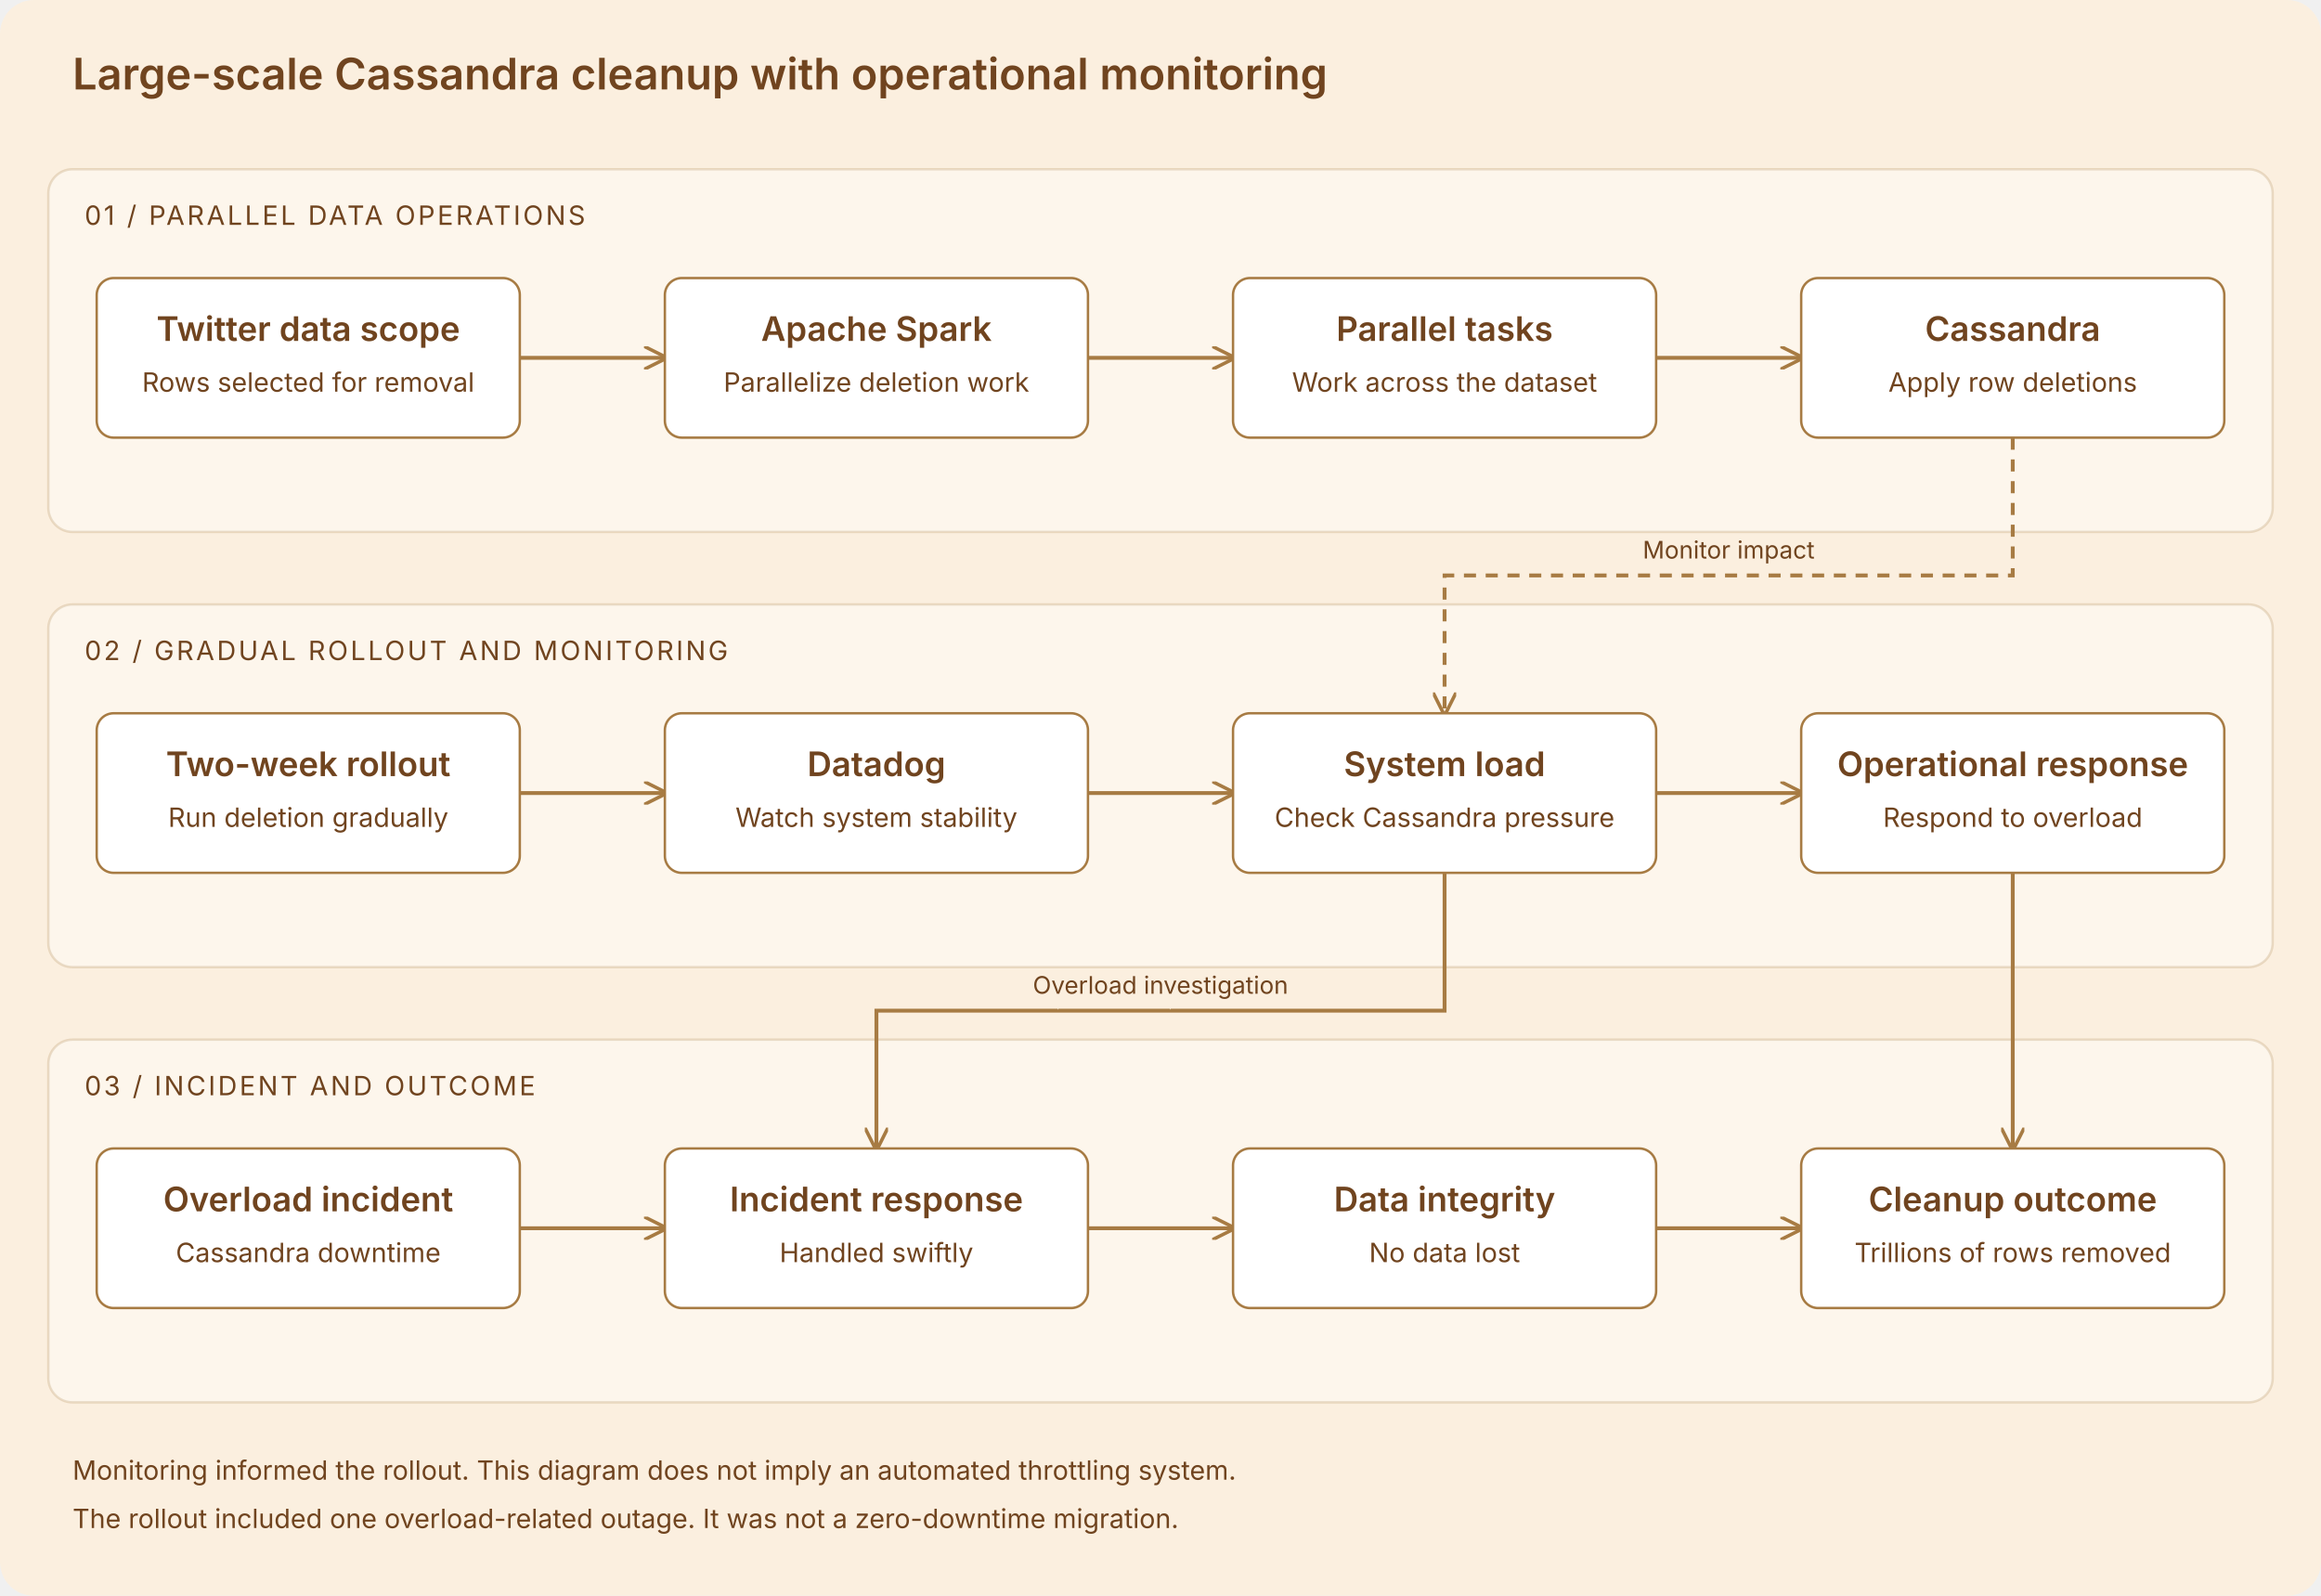
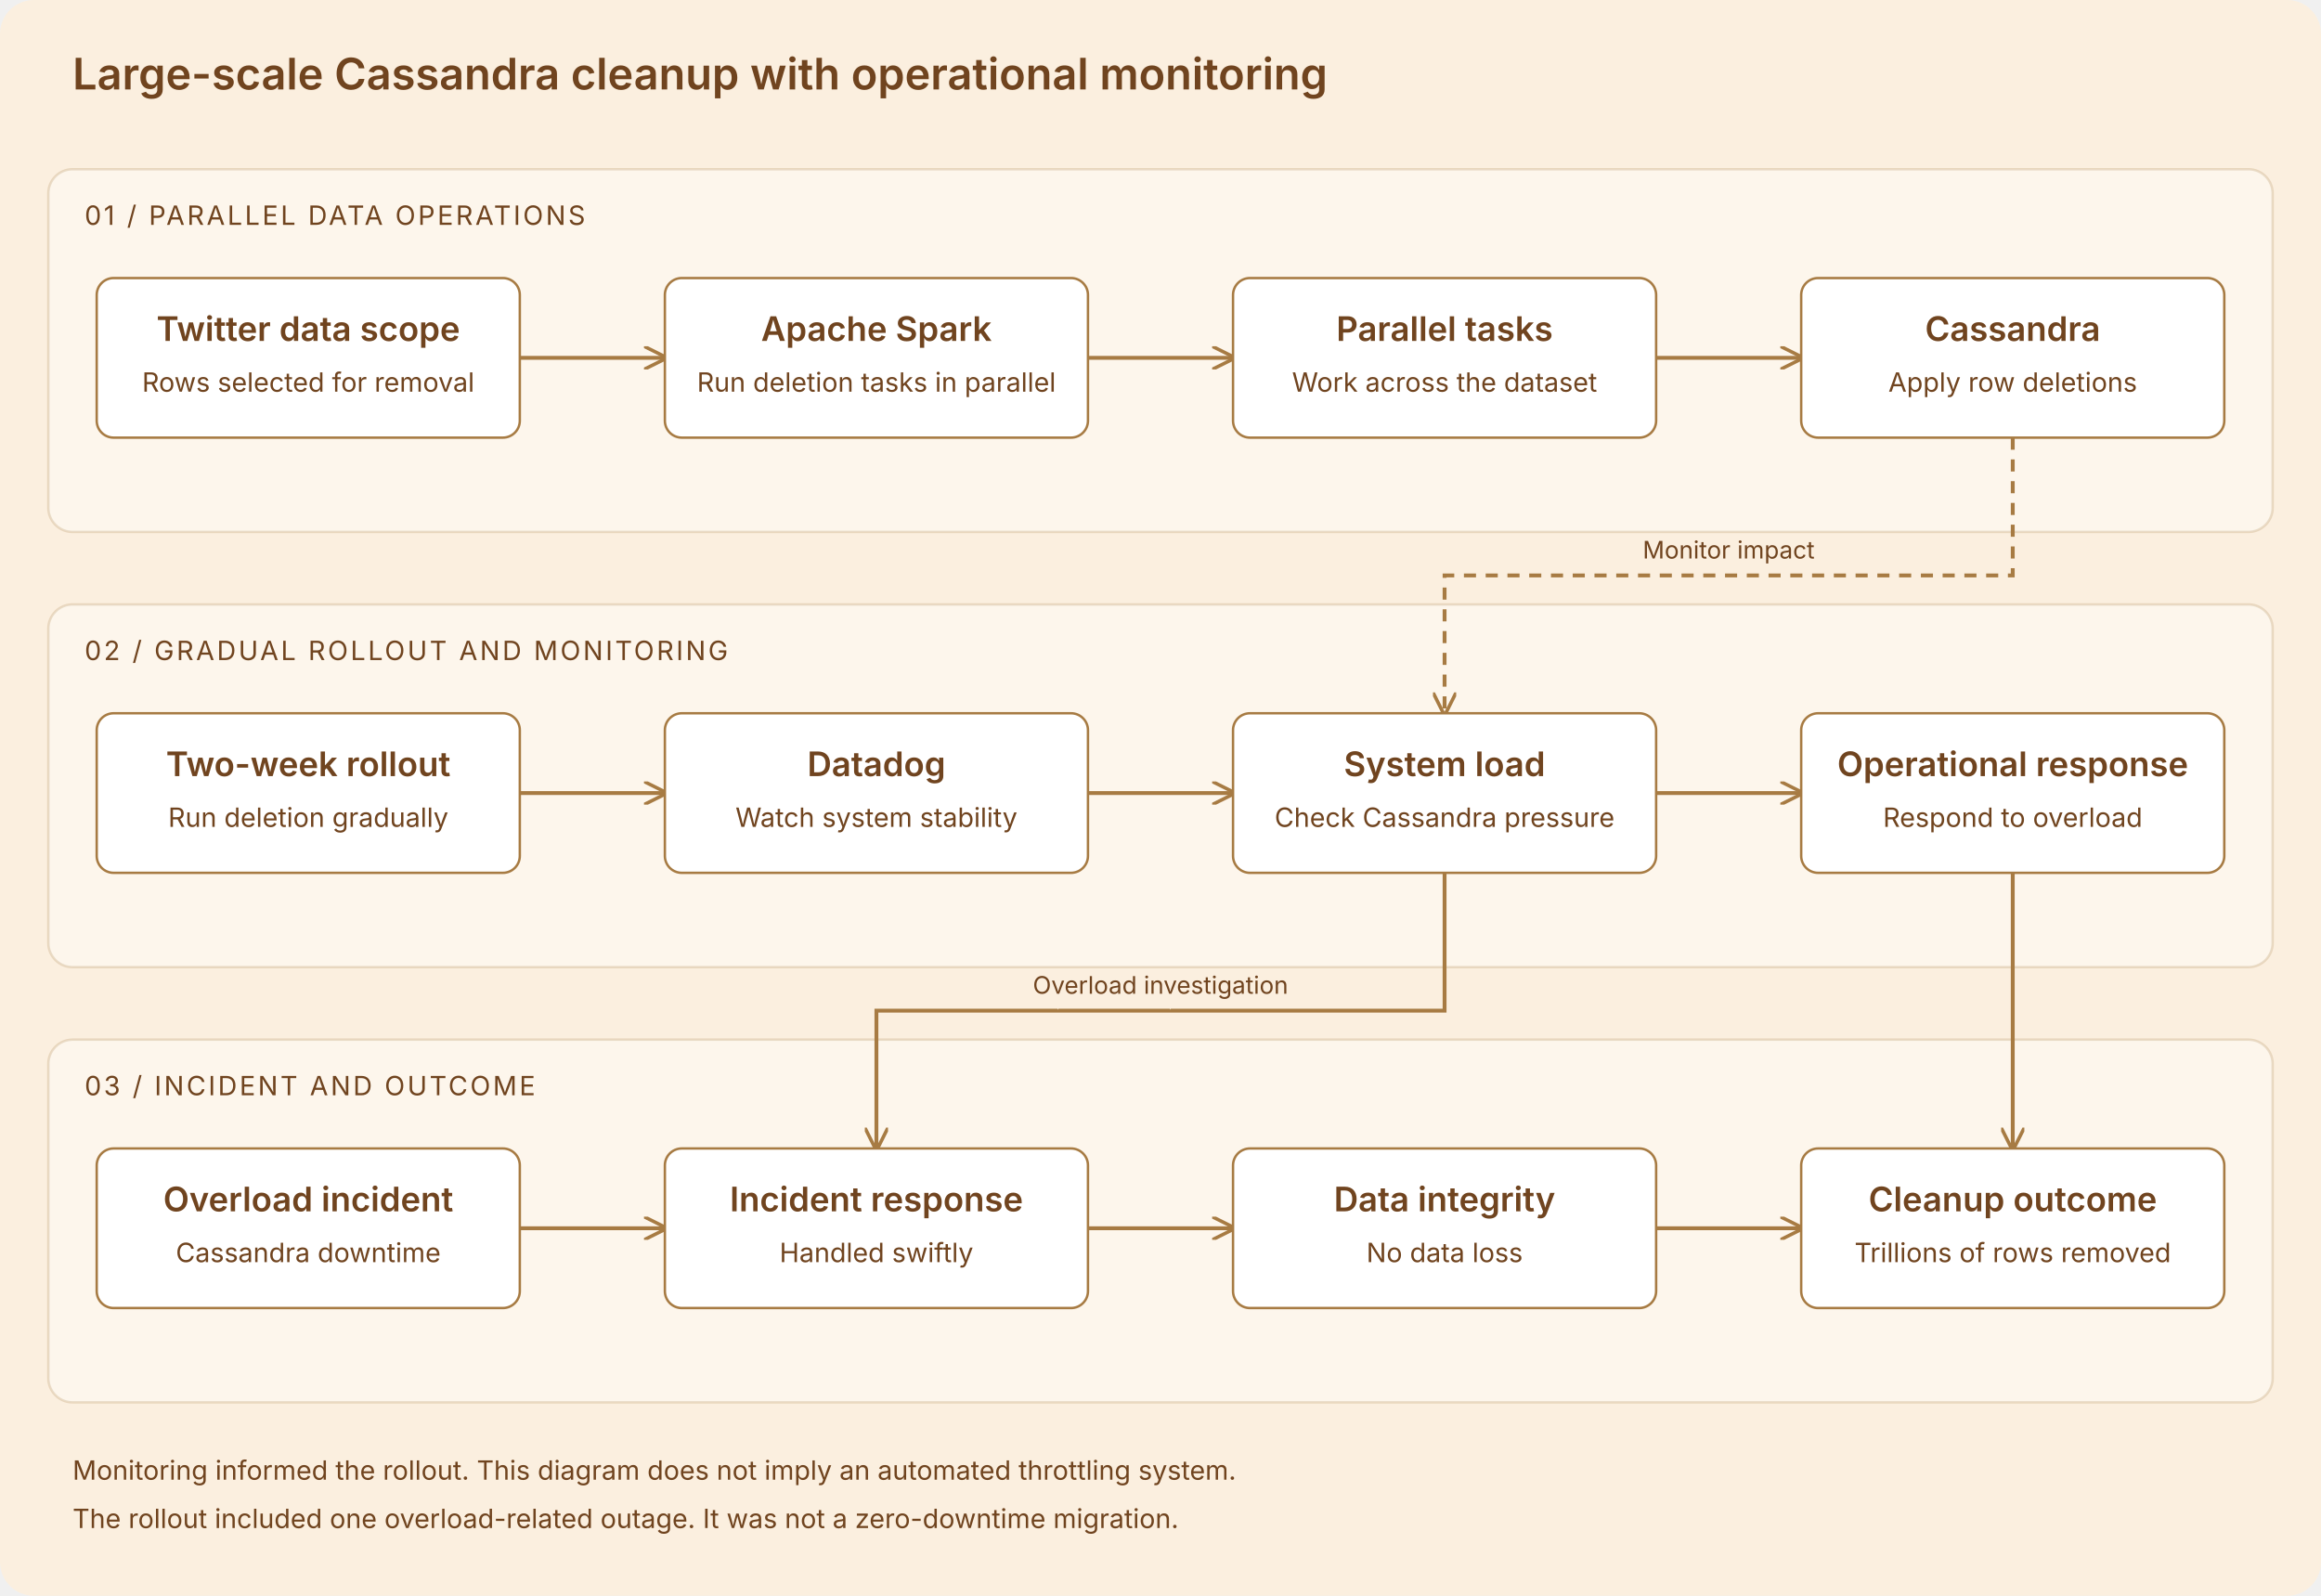
<svg xmlns="http://www.w3.org/2000/svg" viewBox="0 0 960 660" role="img" aria-labelledby="title desc">
  <defs>
    <marker id="arrow" viewBox="0 0 10 10" refX="9" refY="5" markerWidth="6" markerHeight="6" orient="auto">
      <path d="M0 0L10 5L0 10" fill="none" stroke="#a77b43" stroke-width="1.5" />
    </marker>
  </defs>
  <g font-family="system-ui,-apple-system,sans-serif">
    <rect width="960" height="660" rx="14" fill="#fbefdf" />
    <text x="30" y="37" font-size="18" font-weight="600" fill="#70441f">Large-scale Cassandra cleanup with operational monitoring</text>
    <rect x="20" y="70" width="920" height="150" rx="10" fill="#ffffff" fill-opacity=".42" stroke="#a77b43" stroke-opacity=".22" />
    <text x="35" y="93" font-size="11" letter-spacing="1" fill="#70441f">01 / PARALLEL DATA OPERATIONS</text>
    <rect x="20" y="250" width="920" height="150" rx="10" fill="#ffffff" fill-opacity=".42" stroke="#a77b43" stroke-opacity=".22" />
    <text x="35" y="273" font-size="11" letter-spacing="1" fill="#70441f">02 / GRADUAL ROLLOUT AND MONITORING</text>
    <rect x="20" y="430" width="920" height="150" rx="10" fill="#ffffff" fill-opacity=".42" stroke="#a77b43" stroke-opacity=".22" />
    <text x="35" y="453" font-size="11" letter-spacing="1" fill="#70441f">03 / INCIDENT AND OUTCOME</text>
    <path d="M215 148.0H275" fill="none" stroke="#a77b43" stroke-width="1.6" marker-end="url(#arrow)" />
    <path d="M450 148.0H510" fill="none" stroke="#a77b43" stroke-width="1.6" marker-end="url(#arrow)" />
    <path d="M685 148.0H745" fill="none" stroke="#a77b43" stroke-width="1.6" marker-end="url(#arrow)" />
    <path d="M832.5 181V238.0H597.5V295" fill="none" stroke="#a77b43" stroke-width="1.6" marker-end="url(#arrow)" stroke-dasharray="5 4" />
    <text x="715.0" y="231.0" text-anchor="middle" font-size="10" fill="#70441f" stroke="#fbefdf" stroke-width="4" paint-order="stroke">Monitor impact</text>
    <path d="M215 328.0H275" fill="none" stroke="#a77b43" stroke-width="1.6" marker-end="url(#arrow)" />
    <path d="M450 328.0H510" fill="none" stroke="#a77b43" stroke-width="1.6" marker-end="url(#arrow)" />
    <path d="M685 328.0H745" fill="none" stroke="#a77b43" stroke-width="1.6" marker-end="url(#arrow)" />
    <path d="M832.5 361V418.0H832.5V475" fill="none" stroke="#a77b43" stroke-width="1.6" marker-end="url(#arrow)" />
    <path d="M597.5 361V418.0H362.5V475" fill="none" stroke="#a77b43" stroke-width="1.6" marker-end="url(#arrow)" />
    <text x="480.0" y="411.0" text-anchor="middle" font-size="10" fill="#70441f" stroke="#fbefdf" stroke-width="4" paint-order="stroke">Overload investigation</text>
    <path d="M215 508.0H275" fill="none" stroke="#a77b43" stroke-width="1.6" marker-end="url(#arrow)" />
    <path d="M450 508.0H510" fill="none" stroke="#a77b43" stroke-width="1.6" marker-end="url(#arrow)" />
    <path d="M685 508.0H745" fill="none" stroke="#a77b43" stroke-width="1.6" marker-end="url(#arrow)" />
    <rect x="40" y="115" width="175" height="66" rx="7" fill="#fff" stroke="#a77b43" />
    <text x="127.5" y="141" text-anchor="middle" font-size="14" font-weight="600" fill="#70441f">Twitter data scope</text>
    <text x="127.5" y="162" text-anchor="middle" font-size="11" fill="#70441f">Rows selected for removal</text>
    <rect x="275" y="115" width="175" height="66" rx="7" fill="#fff" stroke="#a77b43" />
    <text x="362.5" y="141" text-anchor="middle" font-size="14" font-weight="600" fill="#70441f">Apache Spark</text>
-     <text x="362.5" y="162" text-anchor="middle" font-size="11" fill="#70441f">Parallelize deletion work</text>
+     <text x="362.5" y="162" text-anchor="middle" font-size="11" fill="#70441f">Run deletion tasks in parallel</text>
    <rect x="510" y="115" width="175" height="66" rx="7" fill="#fff" stroke="#a77b43" />
    <text x="597.5" y="141" text-anchor="middle" font-size="14" font-weight="600" fill="#70441f">Parallel tasks</text>
    <text x="597.5" y="162" text-anchor="middle" font-size="11" fill="#70441f">Work across the dataset</text>
    <rect x="745" y="115" width="175" height="66" rx="7" fill="#fff" stroke="#a77b43" />
    <text x="832.5" y="141" text-anchor="middle" font-size="14" font-weight="600" fill="#70441f">Cassandra</text>
    <text x="832.5" y="162" text-anchor="middle" font-size="11" fill="#70441f">Apply row deletions</text>
    <rect x="40" y="295" width="175" height="66" rx="7" fill="#fff" stroke="#a77b43" />
    <text x="127.5" y="321" text-anchor="middle" font-size="14" font-weight="600" fill="#70441f">Two-week rollout</text>
    <text x="127.5" y="342" text-anchor="middle" font-size="11" fill="#70441f">Run deletion gradually</text>
    <rect x="275" y="295" width="175" height="66" rx="7" fill="#fff" stroke="#a77b43" />
    <text x="362.5" y="321" text-anchor="middle" font-size="14" font-weight="600" fill="#70441f">Datadog</text>
    <text x="362.5" y="342" text-anchor="middle" font-size="11" fill="#70441f">Watch system stability</text>
    <rect x="510" y="295" width="175" height="66" rx="7" fill="#fff" stroke="#a77b43" />
    <text x="597.5" y="321" text-anchor="middle" font-size="14" font-weight="600" fill="#70441f">System load</text>
    <text x="597.5" y="342" text-anchor="middle" font-size="11" fill="#70441f">Check Cassandra pressure</text>
    <rect x="745" y="295" width="175" height="66" rx="7" fill="#fff" stroke="#a77b43" />
    <text x="832.5" y="321" text-anchor="middle" font-size="14" font-weight="600" fill="#70441f">Operational response</text>
    <text x="832.5" y="342" text-anchor="middle" font-size="11" fill="#70441f">Respond to overload</text>
    <rect x="40" y="475" width="175" height="66" rx="7" fill="#fff" stroke="#a77b43" />
    <text x="127.5" y="501" text-anchor="middle" font-size="14" font-weight="600" fill="#70441f">Overload incident</text>
    <text x="127.5" y="522" text-anchor="middle" font-size="11" fill="#70441f">Cassandra downtime</text>
    <rect x="275" y="475" width="175" height="66" rx="7" fill="#fff" stroke="#a77b43" />
    <text x="362.5" y="501" text-anchor="middle" font-size="14" font-weight="600" fill="#70441f">Incident response</text>
    <text x="362.5" y="522" text-anchor="middle" font-size="11" fill="#70441f">Handled swiftly</text>
    <rect x="510" y="475" width="175" height="66" rx="7" fill="#fff" stroke="#a77b43" />
    <text x="597.5" y="501" text-anchor="middle" font-size="14" font-weight="600" fill="#70441f">Data integrity</text>
-     <text x="597.5" y="522" text-anchor="middle" font-size="11" fill="#70441f">No data lost</text>
+     <text x="597.5" y="522" text-anchor="middle" font-size="11" fill="#70441f">No data loss</text>
    <rect x="745" y="475" width="175" height="66" rx="7" fill="#fff" stroke="#a77b43" />
    <text x="832.5" y="501" text-anchor="middle" font-size="14" font-weight="600" fill="#70441f">Cleanup outcome</text>
    <text x="832.5" y="522" text-anchor="middle" font-size="11" fill="#70441f">Trillions of rows removed</text>
    <text x="30" y="612" font-size="11" fill="#70441f">Monitoring informed the rollout. This diagram does not imply an automated throttling system.</text>
    <text x="30" y="632" font-size="11" fill="#70441f">The rollout included one overload-related outage. It was not a zero-downtime migration.</text>
  </g>
</svg>
